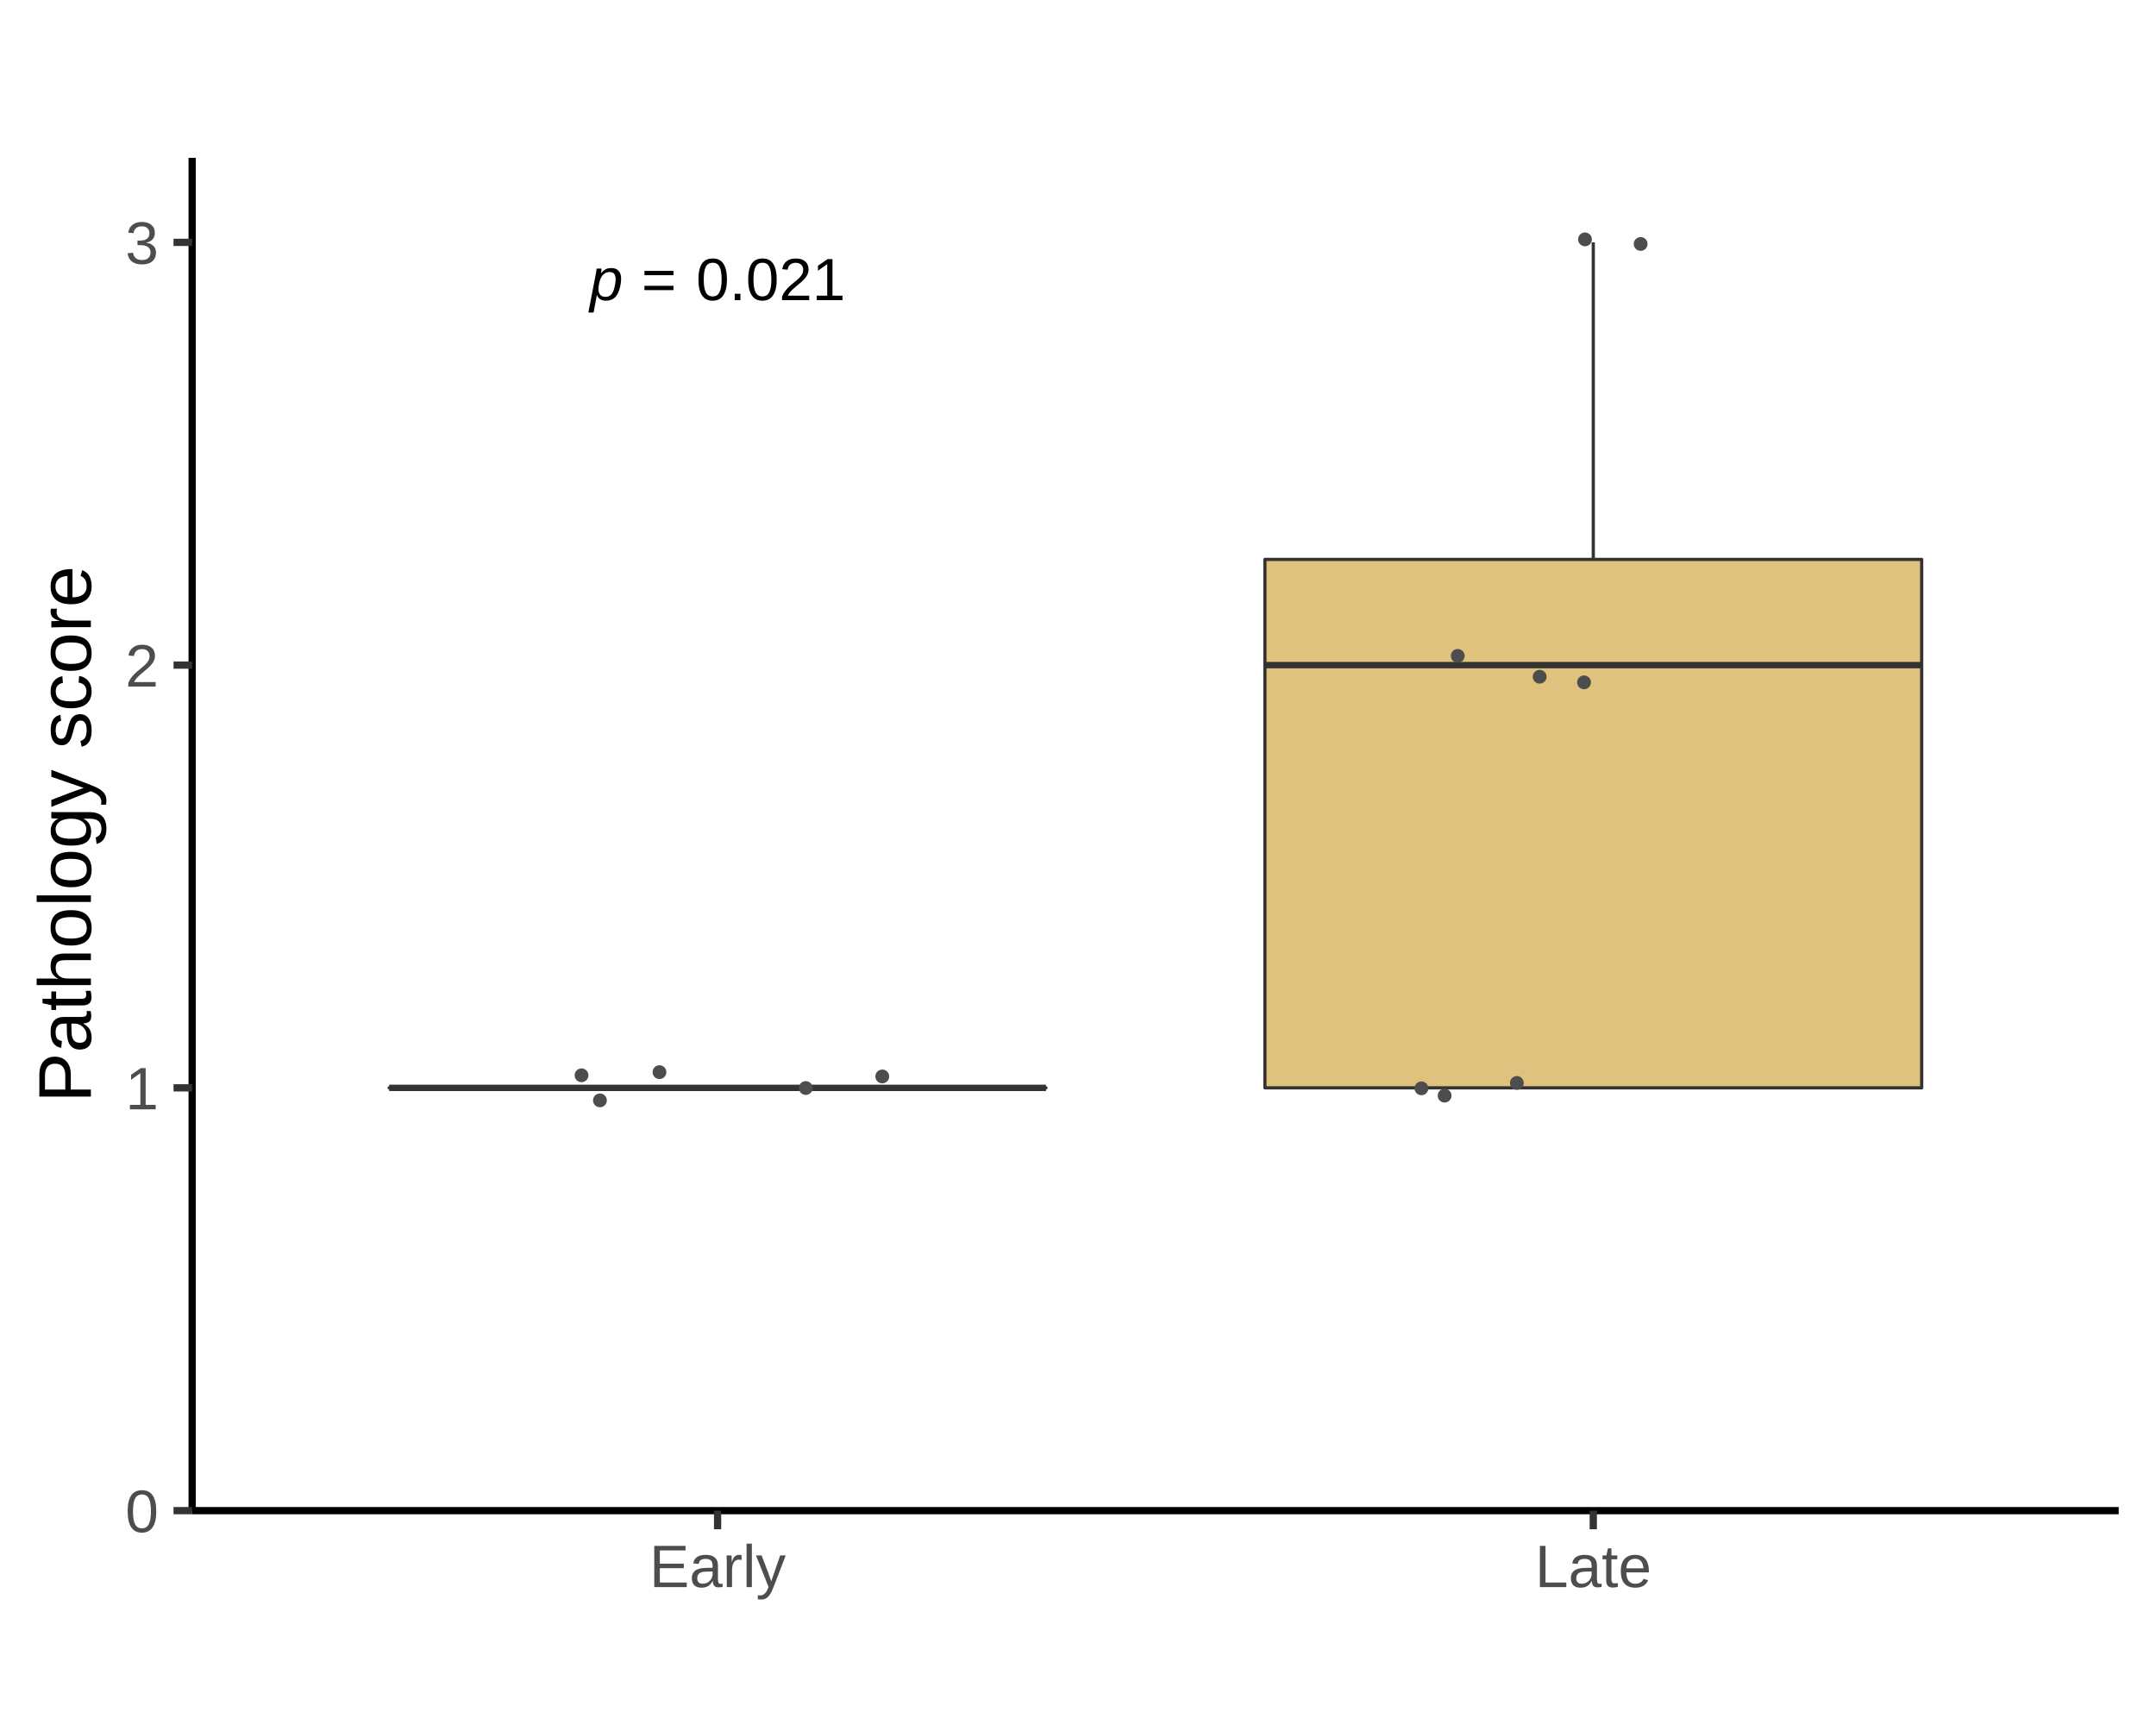
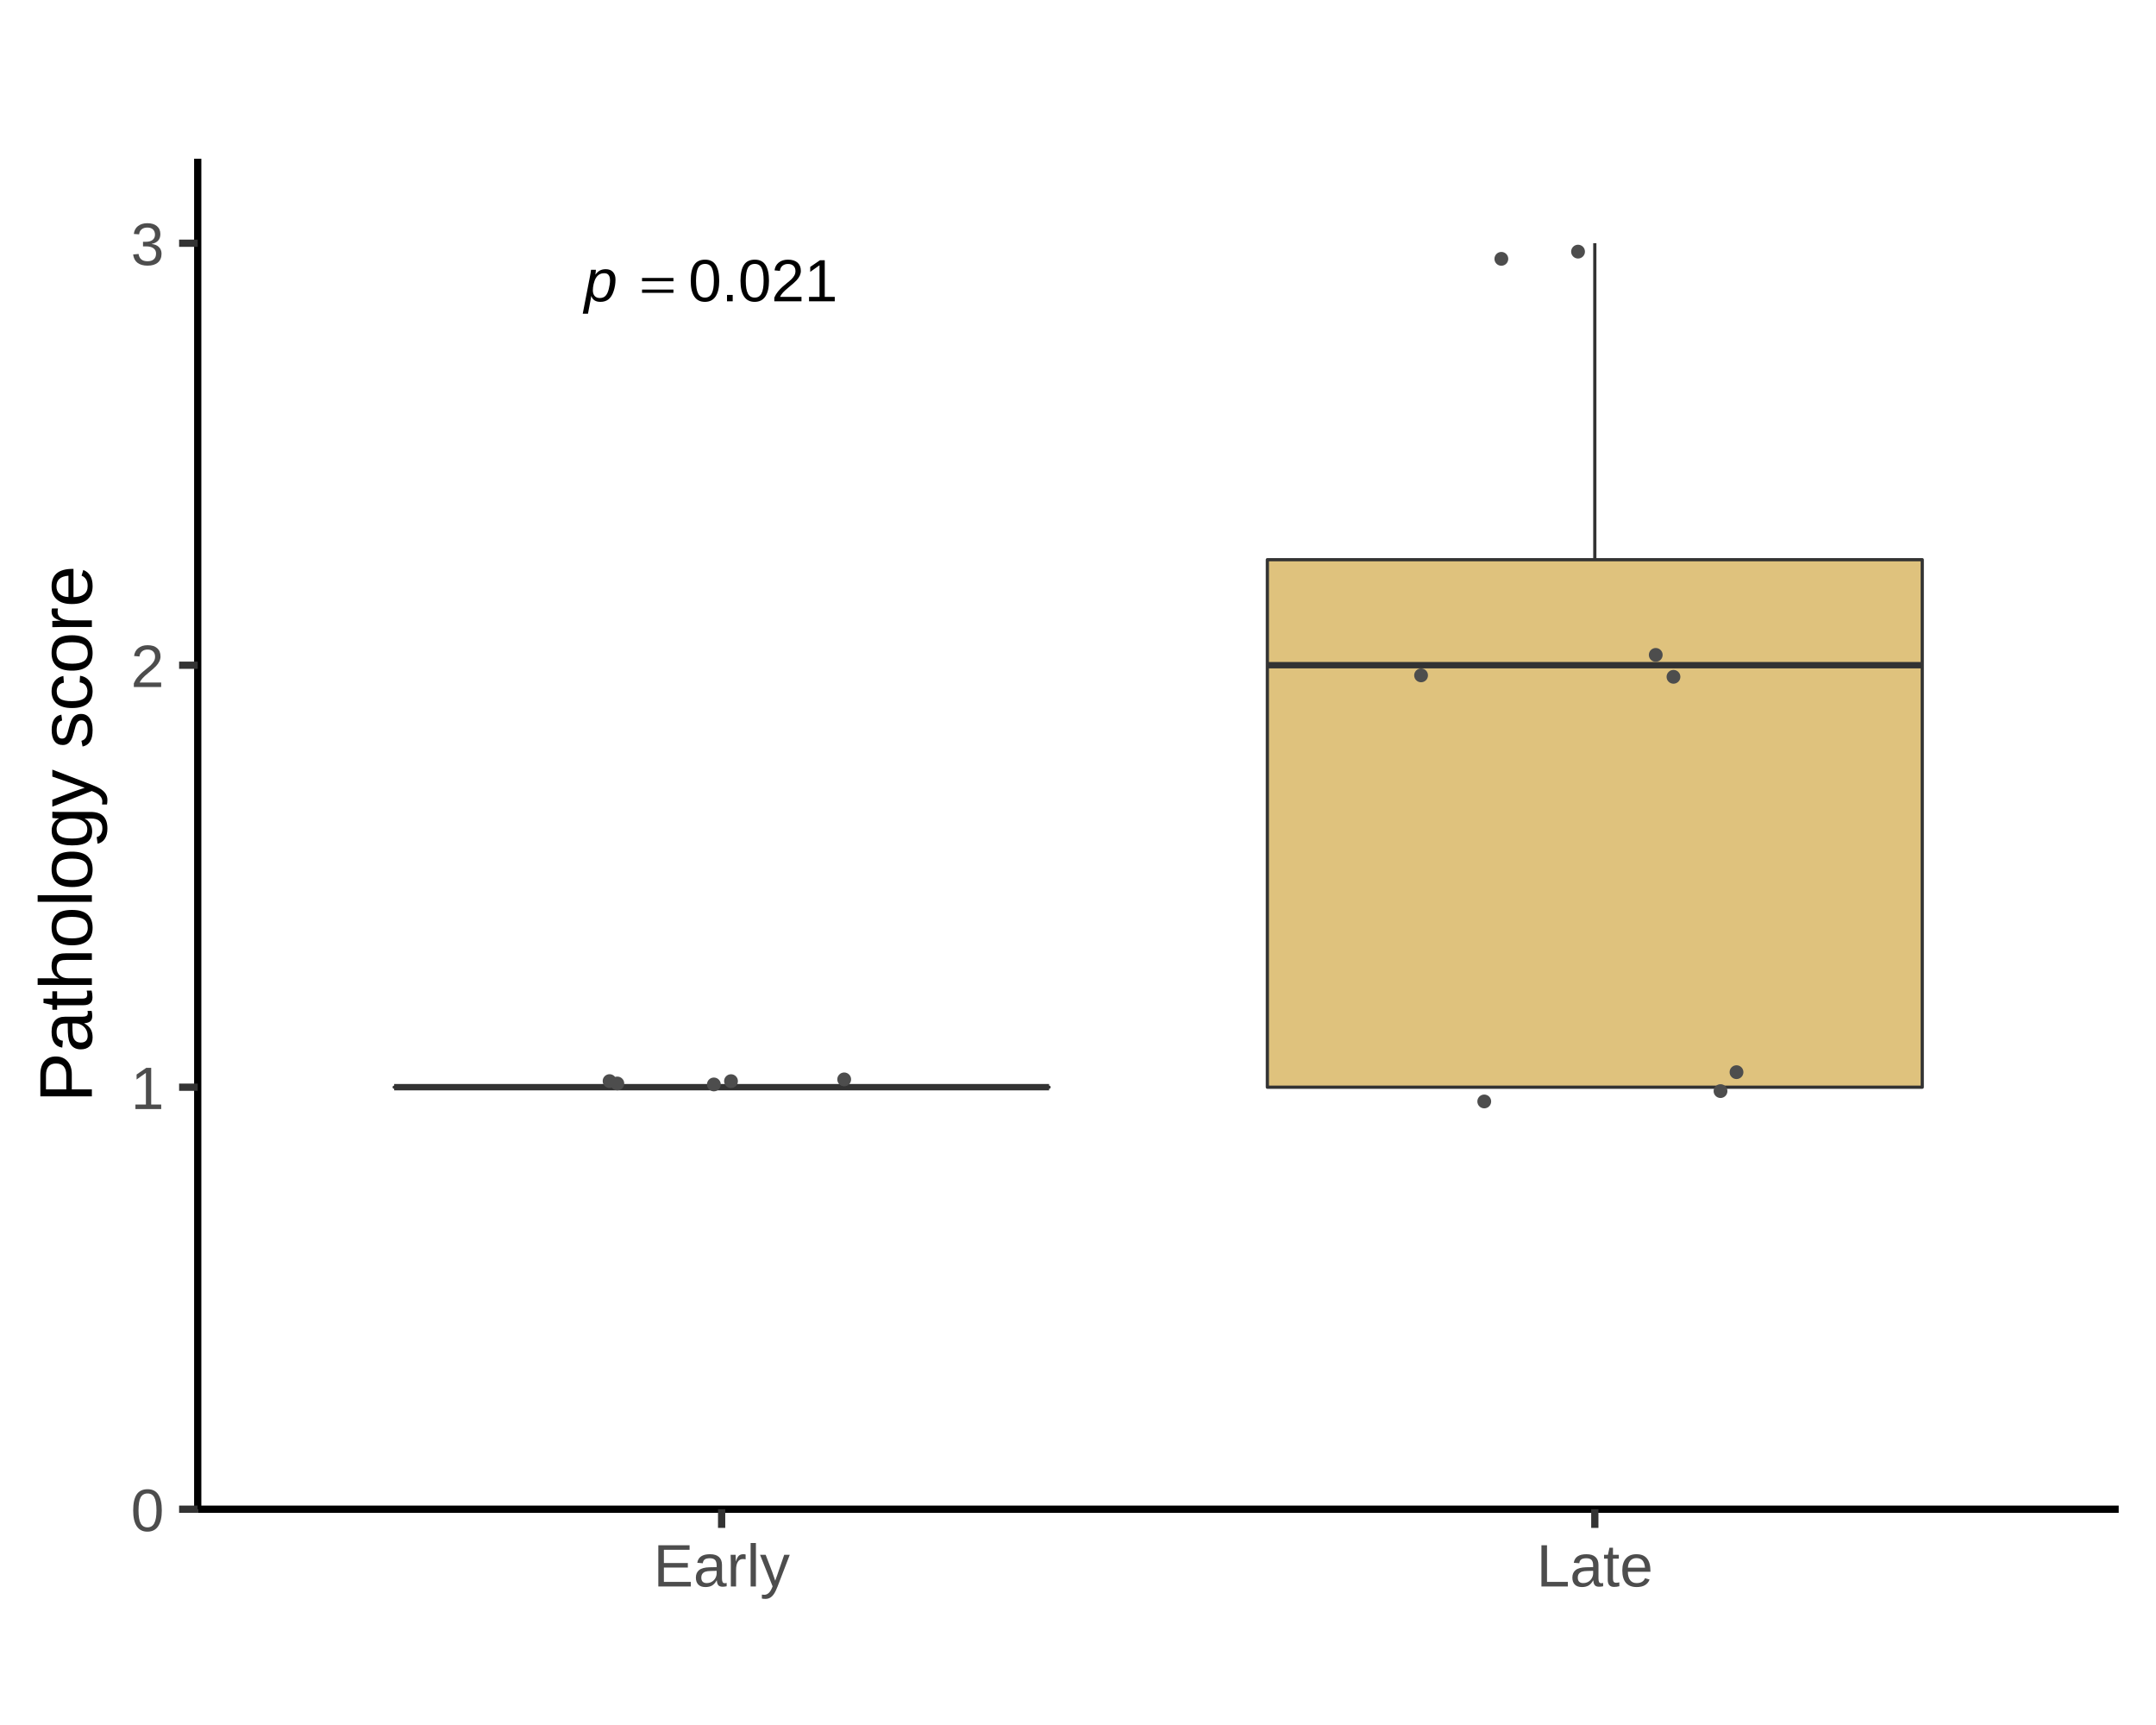
<svg xmlns="http://www.w3.org/2000/svg" class="svglite" width="720.00pt" height="576.00pt" viewBox="0 0 720.00 576.00">
  <defs>
    <style type="text/css">
    .svglite line, .svglite polyline, .svglite polygon, .svglite path, .svglite rect, .svglite circle {
      fill: none;
      stroke: #000000;
      stroke-linecap: round;
      stroke-linejoin: round;
      stroke-miterlimit: 10.00;
    }
  </style>
  </defs>
  <rect width="100%" height="100%" style="stroke: none; fill: #FFFFFF;" />
  <defs>
    <clipPath id="cpMC4wMHw3MjAuMDB8MC4wMHw1NzYuMDA=">
      <rect x="0.00" y="0.00" width="720.00" height="576.00" />
    </clipPath>
  </defs>
  <g clip-path="url(#cpMC4wMHw3MjAuMDB8MC4wMHw1NzYuMDA=)">
    <rect x="0.00" y="0.00" width="720.00" height="576.00" style="stroke-width: 2.42; stroke: #FFFFFF; fill: #FFFFFF;" />
  </g>
  <defs>
-     <clipPath id="cpNjQuMTd8NzA3LjU1fDUyLjcwfDUwNC40Mg==">
-       <rect x="64.17" y="52.70" width="643.37" height="451.72" />
+     <clipPath id="cpNjYuMDN8NzA3LjU1fDUzLjAyfDUwMy45NQ==">
+       <rect x="66.03" y="53.02" width="641.51" height="450.93" />
    </clipPath>
  </defs>
-   <g clip-path="url(#cpNjQuMTd8NzA3LjU1fDUyLjcwfDUwNC40Mg==)">
-     <rect x="64.17" y="52.70" width="643.37" height="451.72" style="stroke-width: 2.42; stroke: none; fill: #FFFFFF;" />
-     <line x1="239.64" y1="363.25" x2="239.64" y2="363.25" style="stroke-width: 1.07; stroke: #333333; stroke-linecap: butt;" />
-     <line x1="239.64" y1="363.25" x2="239.64" y2="363.25" style="stroke-width: 1.07; stroke: #333333; stroke-linecap: butt;" />
-     <polygon points="129.97,363.25 129.97,363.25 349.31,363.25 349.31,363.25 129.97,363.25 " style="stroke-width: 1.07; stroke: #333333; fill: #80CDC1;" />
-     <line x1="129.97" y1="363.25" x2="349.31" y2="363.25" style="stroke-width: 2.13; stroke: #333333; stroke-linecap: butt;" />
-     <line x1="532.08" y1="186.80" x2="532.08" y2="80.93" style="stroke-width: 1.07; stroke: #333333; stroke-linecap: butt;" />
-     <line x1="532.08" y1="363.25" x2="532.08" y2="363.25" style="stroke-width: 1.07; stroke: #333333; stroke-linecap: butt;" />
-     <polygon points="422.42,186.80 422.42,363.25 641.75,363.25 641.75,186.80 422.42,186.80 " style="stroke-width: 1.07; stroke: #333333; fill: #DFC27D;" />
-     <line x1="422.42" y1="222.09" x2="641.75" y2="222.09" style="stroke-width: 2.13; stroke: #333333; stroke-linecap: butt;" />
-     <circle cx="194.20" cy="359.06" r="1.95" style="stroke-width: 0.71; stroke: #4D4D4D; fill: #4D4D4D;" />
-     <circle cx="200.35" cy="367.43" r="1.95" style="stroke-width: 0.71; stroke: #4D4D4D; fill: #4D4D4D;" />
-     <circle cx="220.23" cy="358.00" r="1.95" style="stroke-width: 0.71; stroke: #4D4D4D; fill: #4D4D4D;" />
-     <circle cx="269.09" cy="363.30" r="1.95" style="stroke-width: 0.71; stroke: #4D4D4D; fill: #4D4D4D;" />
-     <circle cx="294.64" cy="359.44" r="1.95" style="stroke-width: 0.71; stroke: #4D4D4D; fill: #4D4D4D;" />
-     <circle cx="547.90" cy="81.46" r="1.95" style="stroke-width: 0.71; stroke: #4D4D4D; fill: #4D4D4D;" />
-     <circle cx="474.69" cy="363.41" r="1.95" style="stroke-width: 0.71; stroke: #4D4D4D; fill: #4D4D4D;" />
-     <circle cx="506.56" cy="361.61" r="1.95" style="stroke-width: 0.71; stroke: #4D4D4D; fill: #4D4D4D;" />
-     <circle cx="486.82" cy="219.01" r="1.95" style="stroke-width: 0.71; stroke: #4D4D4D; fill: #4D4D4D;" />
-     <circle cx="482.43" cy="365.85" r="1.95" style="stroke-width: 0.71; stroke: #4D4D4D; fill: #4D4D4D;" />
-     <circle cx="528.99" cy="227.84" r="1.95" style="stroke-width: 0.71; stroke: #4D4D4D; fill: #4D4D4D;" />
-     <circle cx="529.31" cy="79.93" r="1.95" style="stroke-width: 0.71; stroke: #4D4D4D; fill: #4D4D4D;" />
-     <circle cx="514.18" cy="225.97" r="1.95" style="stroke-width: 0.71; stroke: #4D4D4D; fill: #4D4D4D;" />
-     <text x="196.98" y="100.22" style="font-size: 19.92px; font-style: italic; font-family: Arial;" textLength="11.07px" lengthAdjust="spacingAndGlyphs">p</text>
-     <text x="214.25" y="100.22" style="font-size: 19.92px; font-family: Arial;" textLength="13.62px" lengthAdjust="spacingAndGlyphs">=</text>
-     <text x="232.47" y="100.22" style="font-size: 19.92px; font-family: Arial;" textLength="49.82px" lengthAdjust="spacingAndGlyphs">0.021</text>
+   <g clip-path="url(#cpNjYuMDN8NzA3LjU1fDUzLjAyfDUwMy45NQ==)">
+     <rect x="66.03" y="53.02" width="641.51" height="450.93" style="stroke-width: 2.42; stroke: none; fill: #FFFFFF;" />
+     <line x1="240.99" y1="363.03" x2="240.99" y2="363.03" style="stroke-width: 1.07; stroke: #333333; stroke-linecap: butt;" />
+     <line x1="240.99" y1="363.03" x2="240.99" y2="363.03" style="stroke-width: 1.07; stroke: #333333; stroke-linecap: butt;" />
+     <polygon points="131.64,363.03 131.64,363.03 350.34,363.03 350.34,363.03 131.64,363.03 " style="stroke-width: 1.07; stroke: #333333; fill: #80CDC1;" />
+     <line x1="131.64" y1="363.03" x2="350.34" y2="363.03" style="stroke-width: 2.13; stroke: #333333; stroke-linecap: butt;" />
+     <line x1="532.59" y1="186.89" x2="532.59" y2="81.21" style="stroke-width: 1.07; stroke: #333333; stroke-linecap: butt;" />
+     <line x1="532.59" y1="363.03" x2="532.59" y2="363.03" style="stroke-width: 1.07; stroke: #333333; stroke-linecap: butt;" />
+     <polygon points="423.24,186.89 423.24,363.03 641.94,363.03 641.94,186.89 423.24,186.89 " style="stroke-width: 1.07; stroke: #333333; fill: #DFC27D;" />
+     <line x1="423.24" y1="222.12" x2="641.94" y2="222.12" style="stroke-width: 2.13; stroke: #333333; stroke-linecap: butt;" />
+     <circle cx="244.12" cy="361.01" r="1.95" style="stroke-width: 0.71; stroke: #4D4D4D; fill: #4D4D4D;" />
+     <circle cx="281.92" cy="360.42" r="1.95" style="stroke-width: 0.71; stroke: #4D4D4D; fill: #4D4D4D;" />
+     <circle cx="238.40" cy="362.11" r="1.95" style="stroke-width: 0.71; stroke: #4D4D4D; fill: #4D4D4D;" />
+     <circle cx="203.57" cy="360.99" r="1.95" style="stroke-width: 0.71; stroke: #4D4D4D; fill: #4D4D4D;" />
+     <circle cx="206.16" cy="361.79" r="1.95" style="stroke-width: 0.71; stroke: #4D4D4D; fill: #4D4D4D;" />
+     <circle cx="526.99" cy="84.02" r="1.95" style="stroke-width: 0.71; stroke: #4D4D4D; fill: #4D4D4D;" />
+     <circle cx="579.91" cy="358.01" r="1.95" style="stroke-width: 0.71; stroke: #4D4D4D; fill: #4D4D4D;" />
+     <circle cx="495.67" cy="367.79" r="1.95" style="stroke-width: 0.71; stroke: #4D4D4D; fill: #4D4D4D;" />
+     <circle cx="474.57" cy="225.51" r="1.95" style="stroke-width: 0.71; stroke: #4D4D4D; fill: #4D4D4D;" />
+     <circle cx="574.57" cy="364.33" r="1.95" style="stroke-width: 0.71; stroke: #4D4D4D; fill: #4D4D4D;" />
+     <circle cx="558.86" cy="226.00" r="1.95" style="stroke-width: 0.71; stroke: #4D4D4D; fill: #4D4D4D;" />
+     <circle cx="501.38" cy="86.43" r="1.95" style="stroke-width: 0.71; stroke: #4D4D4D; fill: #4D4D4D;" />
+     <circle cx="552.94" cy="218.68" r="1.95" style="stroke-width: 0.71; stroke: #4D4D4D; fill: #4D4D4D;" />
+     <text x="195.11" y="100.61" style="font-size: 19.92px; font-style: italic; font-family: Liberation Sans;" textLength="12.64px" lengthAdjust="spacingAndGlyphs">p</text>
+     <text x="214.19" y="100.61" style="font-size: 19.92px; font-family: Standard Symbols PS;" textLength="10.93px" lengthAdjust="spacingAndGlyphs">=</text>
+     <text x="229.89" y="100.61" style="font-size: 19.92px; font-family: Liberation Sans;" textLength="56.99px" lengthAdjust="spacingAndGlyphs">0.021</text>
  </g>
  <g clip-path="url(#cpMC4wMHw3MjAuMDB8MC4wMHw1NzYuMDA=)">
-     <polyline points="64.17,504.42 64.17,52.70 " style="stroke-width: 2.42; stroke-linecap: butt;" />
-     <text x="52.97" y="511.58" text-anchor="end" style="font-size: 20.00px; fill: #4D4D4D; font-family: Arial;" textLength="11.12px" lengthAdjust="spacingAndGlyphs">0</text>
-     <text x="52.97" y="370.42" text-anchor="end" style="font-size: 20.00px; fill: #4D4D4D; font-family: Arial;" textLength="11.12px" lengthAdjust="spacingAndGlyphs">1</text>
-     <text x="52.97" y="229.25" text-anchor="end" style="font-size: 20.00px; fill: #4D4D4D; font-family: Arial;" textLength="11.12px" lengthAdjust="spacingAndGlyphs">2</text>
-     <text x="52.97" y="88.09" text-anchor="end" style="font-size: 20.00px; fill: #4D4D4D; font-family: Arial;" textLength="11.12px" lengthAdjust="spacingAndGlyphs">3</text>
-     <polyline points="57.95,504.42 64.17,504.42 " style="stroke-width: 2.42; stroke: #333333; stroke-linecap: butt;" />
-     <polyline points="57.95,363.25 64.17,363.25 " style="stroke-width: 2.42; stroke: #333333; stroke-linecap: butt;" />
-     <polyline points="57.95,222.09 64.17,222.09 " style="stroke-width: 2.42; stroke: #333333; stroke-linecap: butt;" />
-     <polyline points="57.95,80.93 64.17,80.93 " style="stroke-width: 2.42; stroke: #333333; stroke-linecap: butt;" />
-     <polyline points="64.17,504.42 707.55,504.42 " style="stroke-width: 2.42; stroke-linecap: butt;" />
-     <polyline points="239.64,510.64 239.64,504.42 " style="stroke-width: 2.42; stroke: #333333; stroke-linecap: butt;" />
-     <polyline points="532.08,510.64 532.08,504.42 " style="stroke-width: 2.42; stroke: #333333; stroke-linecap: butt;" />
-     <text x="239.64" y="529.95" text-anchor="middle" style="font-size: 20.00px; fill: #4D4D4D; font-family: Arial;" textLength="45.57px" lengthAdjust="spacingAndGlyphs">Early</text>
-     <text x="532.08" y="529.95" text-anchor="middle" style="font-size: 20.00px; fill: #4D4D4D; font-family: Arial;" textLength="38.93px" lengthAdjust="spacingAndGlyphs">Late</text>
-     <text transform="translate(30.35,278.56) rotate(-90)" text-anchor="middle" style="font-size: 25.00px; font-family: Arial;" textLength="179.27px" lengthAdjust="spacingAndGlyphs">Pathology score</text>
+     <polyline points="66.03,503.95 66.03,53.02 " style="stroke-width: 2.42; stroke-linecap: butt;" />
+     <text x="54.82" y="511.24" text-anchor="end" style="font-size: 20.00px; fill: #4D4D4D; font-family: Liberation Sans;" textLength="12.72px" lengthAdjust="spacingAndGlyphs">0</text>
+     <text x="54.82" y="370.32" text-anchor="end" style="font-size: 20.00px; fill: #4D4D4D; font-family: Liberation Sans;" textLength="12.72px" lengthAdjust="spacingAndGlyphs">1</text>
+     <text x="54.82" y="229.41" text-anchor="end" style="font-size: 20.00px; fill: #4D4D4D; font-family: Liberation Sans;" textLength="12.72px" lengthAdjust="spacingAndGlyphs">2</text>
+     <text x="54.82" y="88.50" text-anchor="end" style="font-size: 20.00px; fill: #4D4D4D; font-family: Liberation Sans;" textLength="12.72px" lengthAdjust="spacingAndGlyphs">3</text>
+     <polyline points="59.81,503.95 66.03,503.95 " style="stroke-width: 2.42; stroke: #333333; stroke-linecap: butt;" />
+     <polyline points="59.81,363.03 66.03,363.03 " style="stroke-width: 2.42; stroke: #333333; stroke-linecap: butt;" />
+     <polyline points="59.81,222.12 66.03,222.12 " style="stroke-width: 2.42; stroke: #333333; stroke-linecap: butt;" />
+     <polyline points="59.81,81.21 66.03,81.21 " style="stroke-width: 2.42; stroke: #333333; stroke-linecap: butt;" />
+     <polyline points="66.03,503.95 707.55,503.95 " style="stroke-width: 2.42; stroke-linecap: butt;" />
+     <polyline points="240.99,510.18 240.99,503.95 " style="stroke-width: 2.42; stroke: #333333; stroke-linecap: butt;" />
+     <polyline points="532.59,510.18 532.59,503.95 " style="stroke-width: 2.42; stroke: #333333; stroke-linecap: butt;" />
+     <text x="240.99" y="529.74" text-anchor="middle" style="font-size: 20.00px; fill: #4D4D4D; font-family: Liberation Sans;" textLength="50.51px" lengthAdjust="spacingAndGlyphs">Early</text>
+     <text x="532.59" y="529.74" text-anchor="middle" style="font-size: 20.00px; fill: #4D4D4D; font-family: Liberation Sans;" textLength="43.55px" lengthAdjust="spacingAndGlyphs">Late</text>
+     <text transform="translate(30.68,278.49) rotate(-90)" text-anchor="middle" style="font-size: 25.00px; font-family: Liberation Sans;" textLength="198.24px" lengthAdjust="spacingAndGlyphs">Pathology score</text>
  </g>
</svg>
